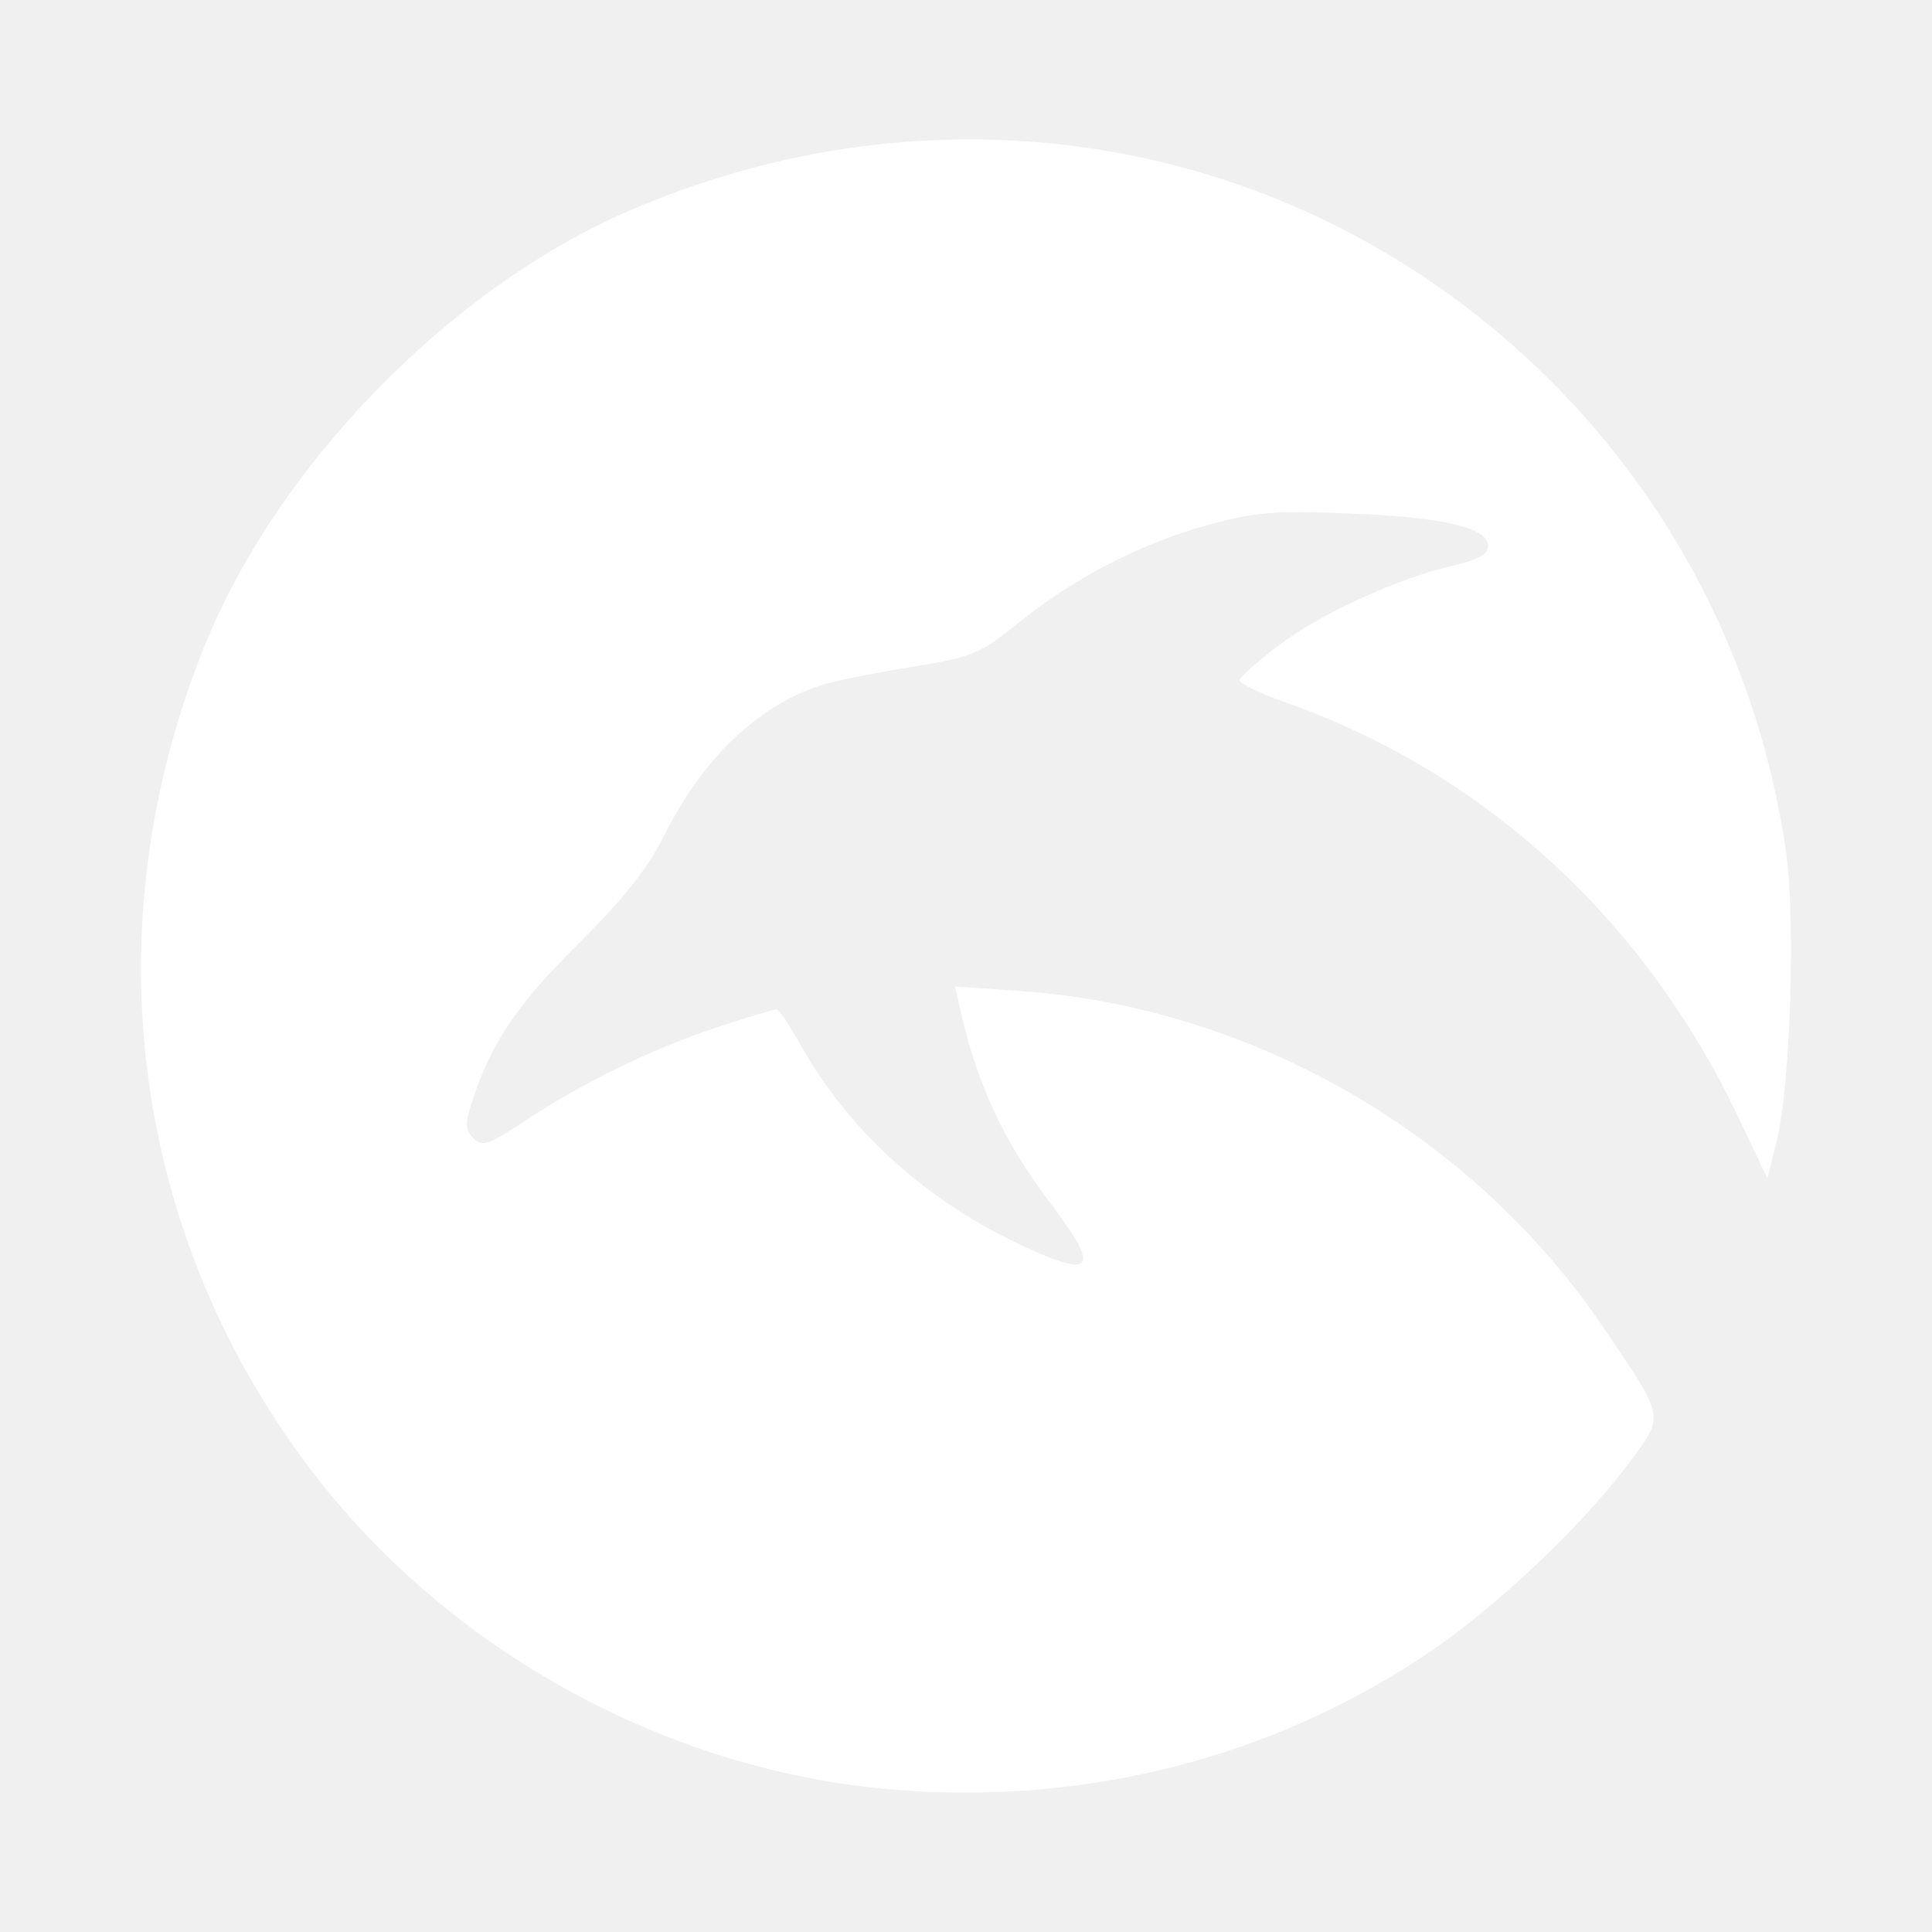
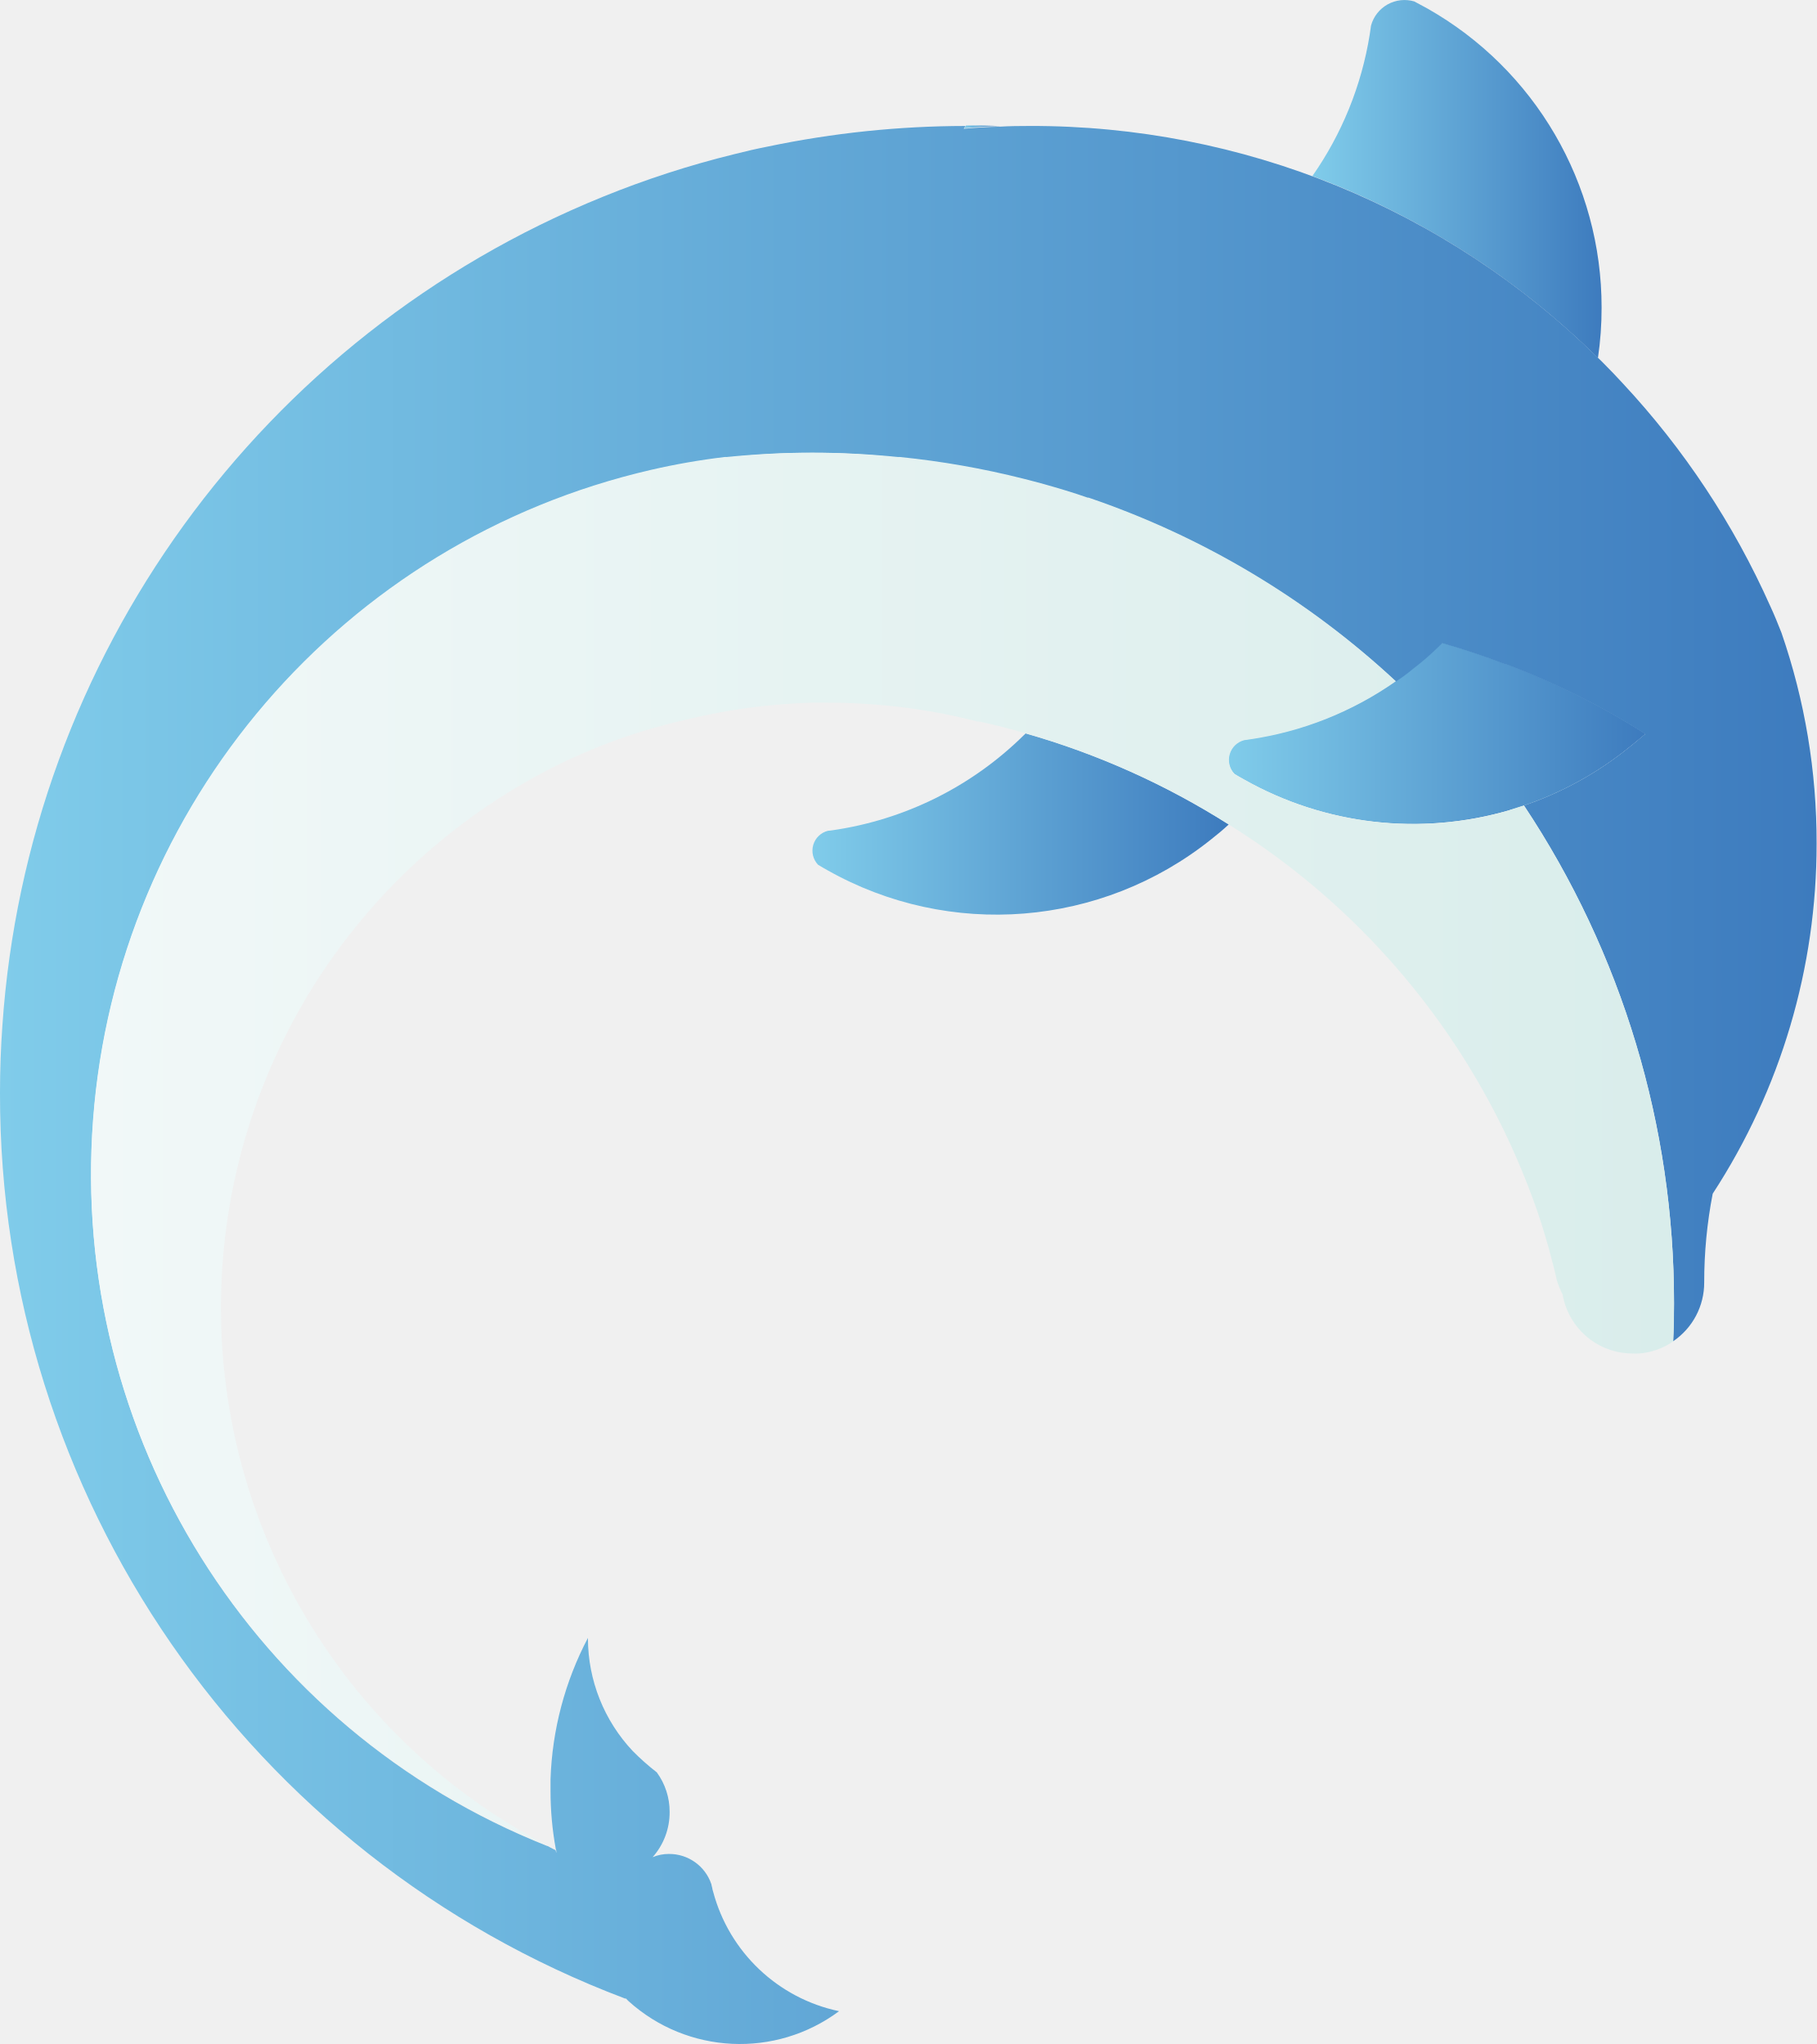
- <svg xmlns="http://www.w3.org/2000/svg" width="1024" height="1024" viewBox="0 0 270.933 270.933" version="1.1" id="svg5">
-   <defs id="defs2" />
-   <g id="layer2" />
-   <g id="layer1">
-     <path style="fill:#ffffff;fill-opacity:1;stroke-width:0.969" d="M 125.313,250.97 C 93.615,248.378 62.974,231.576 43.651,206.193 18.413,173.038 12.819,130.095 28.614,90.757 38.814,65.354 63.024,40.472 88.119,29.602 133.013,10.155 183.265,19.377 217.369,53.319 c 17.843,17.759 29.386,40.765 33.06,65.891 1.4,9.572 0.677,32.867 -1.265,40.745 l -1.314,5.332 -3.965,-8.394 c -13.225,-27.994 -35.884,-48.712 -64.035,-58.548 -3.379,-1.181 -6.08,-2.525 -6.003,-2.988 0.077,-0.463 2.604,-2.693 5.614,-4.956 5.931,-4.459 16.508,-9.279 24.319,-11.082 3.471,-0.801 4.907,-1.603 4.907,-2.742 0,-2.579 -6.213,-4.04 -19.449,-4.572 -10.48,-0.421 -13.245,-0.197 -19.83,1.61 -9.397,2.578 -18.676,7.361 -26.481,13.651 -5.521,4.449 -6.506,4.86 -14.913,6.229 -4.951,0.806 -10.457,1.891 -12.234,2.411 -9.064,2.651 -17.14,10.212 -22.571,21.134 -2.342,4.709 -5.665,8.911 -12.12,15.324 -8.622,8.566 -12.24,13.941 -14.888,22.116 -1.014,3.13 -0.981,3.964 0.2,5.145 1.234,1.234 2.126,0.935 7.137,-2.391 8.112,-5.385 18.154,-10.276 27.08,-13.192 4.222,-1.379 7.947,-2.507 8.277,-2.507 0.33,0 1.742,2.072 3.139,4.605 6.542,11.866 17.17,21.716 30.219,28.007 11.049,5.327 12.286,4.169 5.344,-5.002 -6.907,-9.125 -10.611,-17.077 -13.042,-27.999 l -0.626,-2.813 9.223,0.648 c 32.597,2.291 63.521,20.187 81.814,47.346 8.705,12.924 8.56,12.025 3.11,19.303 -6.332,8.455 -18.401,19.839 -27.648,26.079 -21.889,14.77 -48.037,21.475 -75.113,19.26 z" id="path954" />
+ <svg xmlns="http://www.w3.org/2000/svg" xmlns:xlink="http://www.w3.org/1999/xlink" viewBox="0 0 213.69 240.48">
+   <defs>
+     <style>.cls-1{fill:url(#Sfumatura_senza_nome_3);}.cls-2{fill:url(#Sfumatura_senza_nome_3-2);}.cls-3{fill:url(#Sfumatura_senza_nome_3-3);}.cls-4{fill:url(#Sfumatura_senza_nome_3-4);}.cls-5{fill:url(#Sfumatura_senza_nome_3-5);}.cls-6{fill:url(#Sfumatura_senza_nome_3-7);}.cls-7{fill:url(#Sfumatura_senza_nome_3-8);}.cls-8{fill:url(#Sfumatura_senza_nome_3-9);}.cls-9{fill:url(#Sfumatura_senza_nome_3-10);}.cls-10{fill:url(#Sfumatura_senza_nome_4);}</style>
+     <linearGradient id="Sfumatura_senza_nome_3" x1="113.43" y1="14.92" x2="117.7" y2="14.92" gradientUnits="userSpaceOnUse">
+       <stop offset="0" stop-color="#80ccea" />
+       <stop offset="1" stop-color="#3d7bbe" />
+     </linearGradient>
+     <linearGradient id="Sfumatura_senza_nome_3-2" x1="66.03" y1="221.76" x2="66.77" y2="221.76" xlink:href="#Sfumatura_senza_nome_3" />
+     <linearGradient id="Sfumatura_senza_nome_3-3" x1="154.38" y1="21.06" x2="188.4" y2="21.06" xlink:href="#Sfumatura_senza_nome_3" />
+     <linearGradient id="Sfumatura_senza_nome_3-4" x1="95.56" y1="96.92" x2="144.54" y2="96.92" xlink:href="#Sfumatura_senza_nome_3" />
+     <linearGradient id="Sfumatura_senza_nome_3-5" x1="164.2" y1="85.45" x2="193.53" y2="85.45" xlink:href="#Sfumatura_senza_nome_3" />
+     <linearGradient id="Sfumatura_senza_nome_3-7" x1="85.46" y1="53.45" x2="105.66" y2="53.45" xlink:href="#Sfumatura_senza_nome_3" />
+     <linearGradient id="Sfumatura_senza_nome_3-8" x1="144.54" y1="88.54" x2="177.6" y2="88.54" xlink:href="#Sfumatura_senza_nome_3" />
+     <linearGradient id="Sfumatura_senza_nome_3-9" x1="144.54" y1="86.26" x2="193.53" y2="86.26" xlink:href="#Sfumatura_senza_nome_3" />
+     <linearGradient id="Sfumatura_senza_nome_3-10" x1="0" y1="127.62" x2="213.69" y2="127.62" xlink:href="#Sfumatura_senza_nome_3" />
+     <linearGradient id="Sfumatura_senza_nome_4" x1="10.63" y1="135.18" x2="196.92" y2="135.18" gradientUnits="userSpaceOnUse">
+       <stop offset="0" stop-color="#f1f8f8" />
+       <stop offset="1" stop-color="#d9edeb" />
+     </linearGradient>
+   </defs>
+   <g id="Livello_2" data-name="Livello 2">
+     <g id="Livello_1-2" data-name="Livello 1">
+       <path class="cls-1" d="M117.7,14.84c-1.43,0-2.86.12-4.27.25.06-.11.14-.22.21-.33h.19C115.12,14.76,116.41,14.77,117.7,14.84Z" />
+       <path class="cls-2" d="M66.77,223c-.29-.83-.53-1.65-.74-2.51C66.24,221.35,66.49,222.19,66.77,223Z" />
+       <path class="cls-3" d="M188.4,36.18a40.13,40.13,0,0,1-.43,5.94,95.14,95.14,0,0,0-33.59-21.41,40.09,40.09,0,0,0,6.74-16.62v0c.06-.36.11-.73.16-1.09A4.08,4.08,0,0,1,166.37.17c.51.27,1,.53,1.52.82A40.4,40.4,0,0,1,188.4,36.18Z" />
+       <path class="cls-4" d="M144.54,97c-.66.61-1.36,1.2-2.08,1.76a40.43,40.43,0,0,1-45.13,3.62c-.37-.2-.73-.42-1.1-.64a2.41,2.41,0,0,1,1.18-4,4.29,4.29,0,0,0,.53-.06h0a40.21,40.21,0,0,0,22.51-11.2.85.85,0,0,0,.19-.19h0A91.46,91.46,0,0,1,144.54,97Z" />
+       <path class="cls-5" d="M177.05,78.07a.23.23,0,0,0-.11,0c-2.38-.92-4.82-1.73-7.29-2.44h0a1,1,0,0,1-.18.18l0,0-.42.41a31.71,31.71,0,0,1-2.85,2.45c-.63.53-1.28,1-2,1.48A101.68,101.68,0,0,1,177.6,95.3l1.67-.53a40.19,40.19,0,0,0,12.18-6.7l.88-.71c.41-.34.81-.69,1.2-1A89.37,89.37,0,0,0,177.05,78.07Z" />
+       <path class="cls-2" d="M66.77,223c-.29-.83-.53-1.65-.74-2.51C66.24,221.35,66.49,222.19,66.77,223Z" />
+       <path class="cls-6" d="M105.66,53.75a100.26,100.26,0,0,0-20.2,0,85.31,85.31,0,0,1,20.2,0Z" />
+       <path class="cls-7" d="M177.6,95.3a40.45,40.45,0,0,1-31.28-3.61c-.38-.2-.73-.42-1.11-.64a2.4,2.4,0,0,1,1.18-4,4.25,4.25,0,0,0,.53-.07h0a39.9,39.9,0,0,0,17.26-6.83A101.68,101.68,0,0,1,177.6,95.3Z" />
+       <path class="cls-8" d="M193.53,86.32c-.39.35-.79.7-1.2,1l-.88.71a40.19,40.19,0,0,1-12.18,6.7l-1.67.53a40.45,40.45,0,0,1-31.28-3.61c-.38-.2-.73-.42-1.11-.64a2.4,2.4,0,0,1,1.18-4,4.25,4.25,0,0,0,.53-.07h0a39.9,39.9,0,0,0,17.26-6.83c.67-.47,1.32-1,2-1.48A31.71,31.71,0,0,0,169,76.22l.42-.41,0,0a1,1,0,0,0,.18-.18h0c2.47.71,4.91,1.52,7.29,2.44a.23.23,0,0,1,.11,0A89.37,89.37,0,0,1,193.53,86.32Z" />
+       <path class="cls-9" d="M213.69,99.23a75.21,75.21,0,0,1-12.22,41.21,54.51,54.51,0,0,0-1,10.44,8.32,8.32,0,0,1-3.65,6.92c.06-1.48.1-3,.1-4.43a105.56,105.56,0,0,0-17.65-58.6,40.19,40.19,0,0,0,12.18-6.7l.88-.71c.41-.34.81-.69,1.2-1a89.37,89.37,0,0,0-16.48-8.25.23.23,0,0,0-.11,0c-2.38-.92-4.82-1.73-7.29-2.44h0a1,1,0,0,1-.18.18l0,0-.42.41a31.71,31.71,0,0,1-2.85,2.45c-.63.53-1.28,1-2,1.48a100.72,100.72,0,0,0-36.14-21.56.18.18,0,0,0-.11,0c-1.71-.57-3.43-1.11-5.17-1.6-.78-.21-1.55-.42-2.35-.62a100.88,100.88,0,0,0-14.54-2.56.9.9,0,0,0-.23,0,85.31,85.31,0,0,0-20.2,0,.9.9,0,0,0-.23,0,81.35,81.35,0,0,0-8.65,1.51,85,85,0,0,0-12.2,161.83.06.06,0,0,1,.05,0c.2.12.42.23.63.34l.31.15a1.23,1.23,0,0,0,.07.32.23.23,0,0,1,0-.11c0-.11,0-.24-.06-.35a37.78,37.78,0,0,1-.62-6.85c0-.45,0-.91,0-1.36a38.46,38.46,0,0,1,4.4-16.63v.07A19.39,19.39,0,0,0,74.42,206a28.47,28.47,0,0,0,2.84,2.52,7.83,7.83,0,0,1,1.51,4.65,7.93,7.93,0,0,1-2,5.33,4.9,4.9,0,0,1,1.91-.38,5.23,5.23,0,0,1,5,3.56,4,4,0,0,0,.11.47c0,.12.06.26.09.38A19.47,19.47,0,0,0,98.7,236.62a19.54,19.54,0,0,1-24.77-1.19c-.09-.09-.2-.19-.29-.3l-.12,0A113.69,113.69,0,0,1,0,128.6q0-4,.28-7.93A113.63,113.63,0,0,1,70.92,23.15l0,0a111.43,111.43,0,0,1,15.41-5c1.33-.34,2.67-.65,4-.91a0,0,0,0,1,0,0,114.08,114.08,0,0,1,23.24-2.42c-.07.11-.15.22-.21.33,1.41-.13,2.84-.22,4.27-.25,1.15-.07,2.33-.08,3.49-.08A94.89,94.89,0,0,1,188,42.12c.25.23.49.48.74.73.73.74,1.46,1.49,2.15,2.25a95.35,95.35,0,0,1,17.35,26.21c.47,1,.9,2.08,1.32,3.14A75.27,75.27,0,0,1,213.69,99.23Z" />
+       <path class="cls-10" d="M196.92,153.37c0,1.47,0,2.95-.1,4.43a2.79,2.79,0,0,1-.32.23,8.19,8.19,0,0,1-3.66,1.21,6.64,6.64,0,0,1-.77,0,8.35,8.35,0,0,1-8.25-6.93,11.15,11.15,0,0,1-.67-1.63c-.14-.65-.31-1.32-.48-2h0c-.17-.64-.33-1.27-.51-1.91-.52-1.85-1.09-3.67-1.74-5.45A87.3,87.3,0,0,0,144.54,97a91.46,91.46,0,0,0-23.87-10.72h0c-1.8-.52-3.63-1-5.48-1.39l-.21,0a67.43,67.43,0,0,0-7.86-1.55,72.3,72.3,0,0,0-9.82-.67H95.45a71,71,0,0,0-14.76,2A68.11,68.11,0,0,0,67,89.33c-1.41.65-2.8,1.37-4.15,2.11a71.3,71.3,0,0,0,1.51,125.67A85,85,0,0,1,76.58,55.28a81.35,81.35,0,0,1,8.65-1.51.9.9,0,0,1,.23,0,100.26,100.26,0,0,1,20.2,0,.9.9,0,0,1,.23,0,100.88,100.88,0,0,1,14.54,2.56c.8.2,1.57.41,2.35.62,1.74.49,3.46,1,5.17,1.6a.18.18,0,0,1,.11,0A100.72,100.72,0,0,1,164.2,80.15,39.9,39.9,0,0,1,146.94,87h0a4.25,4.25,0,0,1-.53.07,2.4,2.4,0,0,0-1.18,4c.38.22.73.44,1.11.64A40.45,40.45,0,0,0,177.6,95.3l1.67-.53A105.56,105.56,0,0,1,196.92,153.37Z" />
+     </g>
  </g>
</svg>
